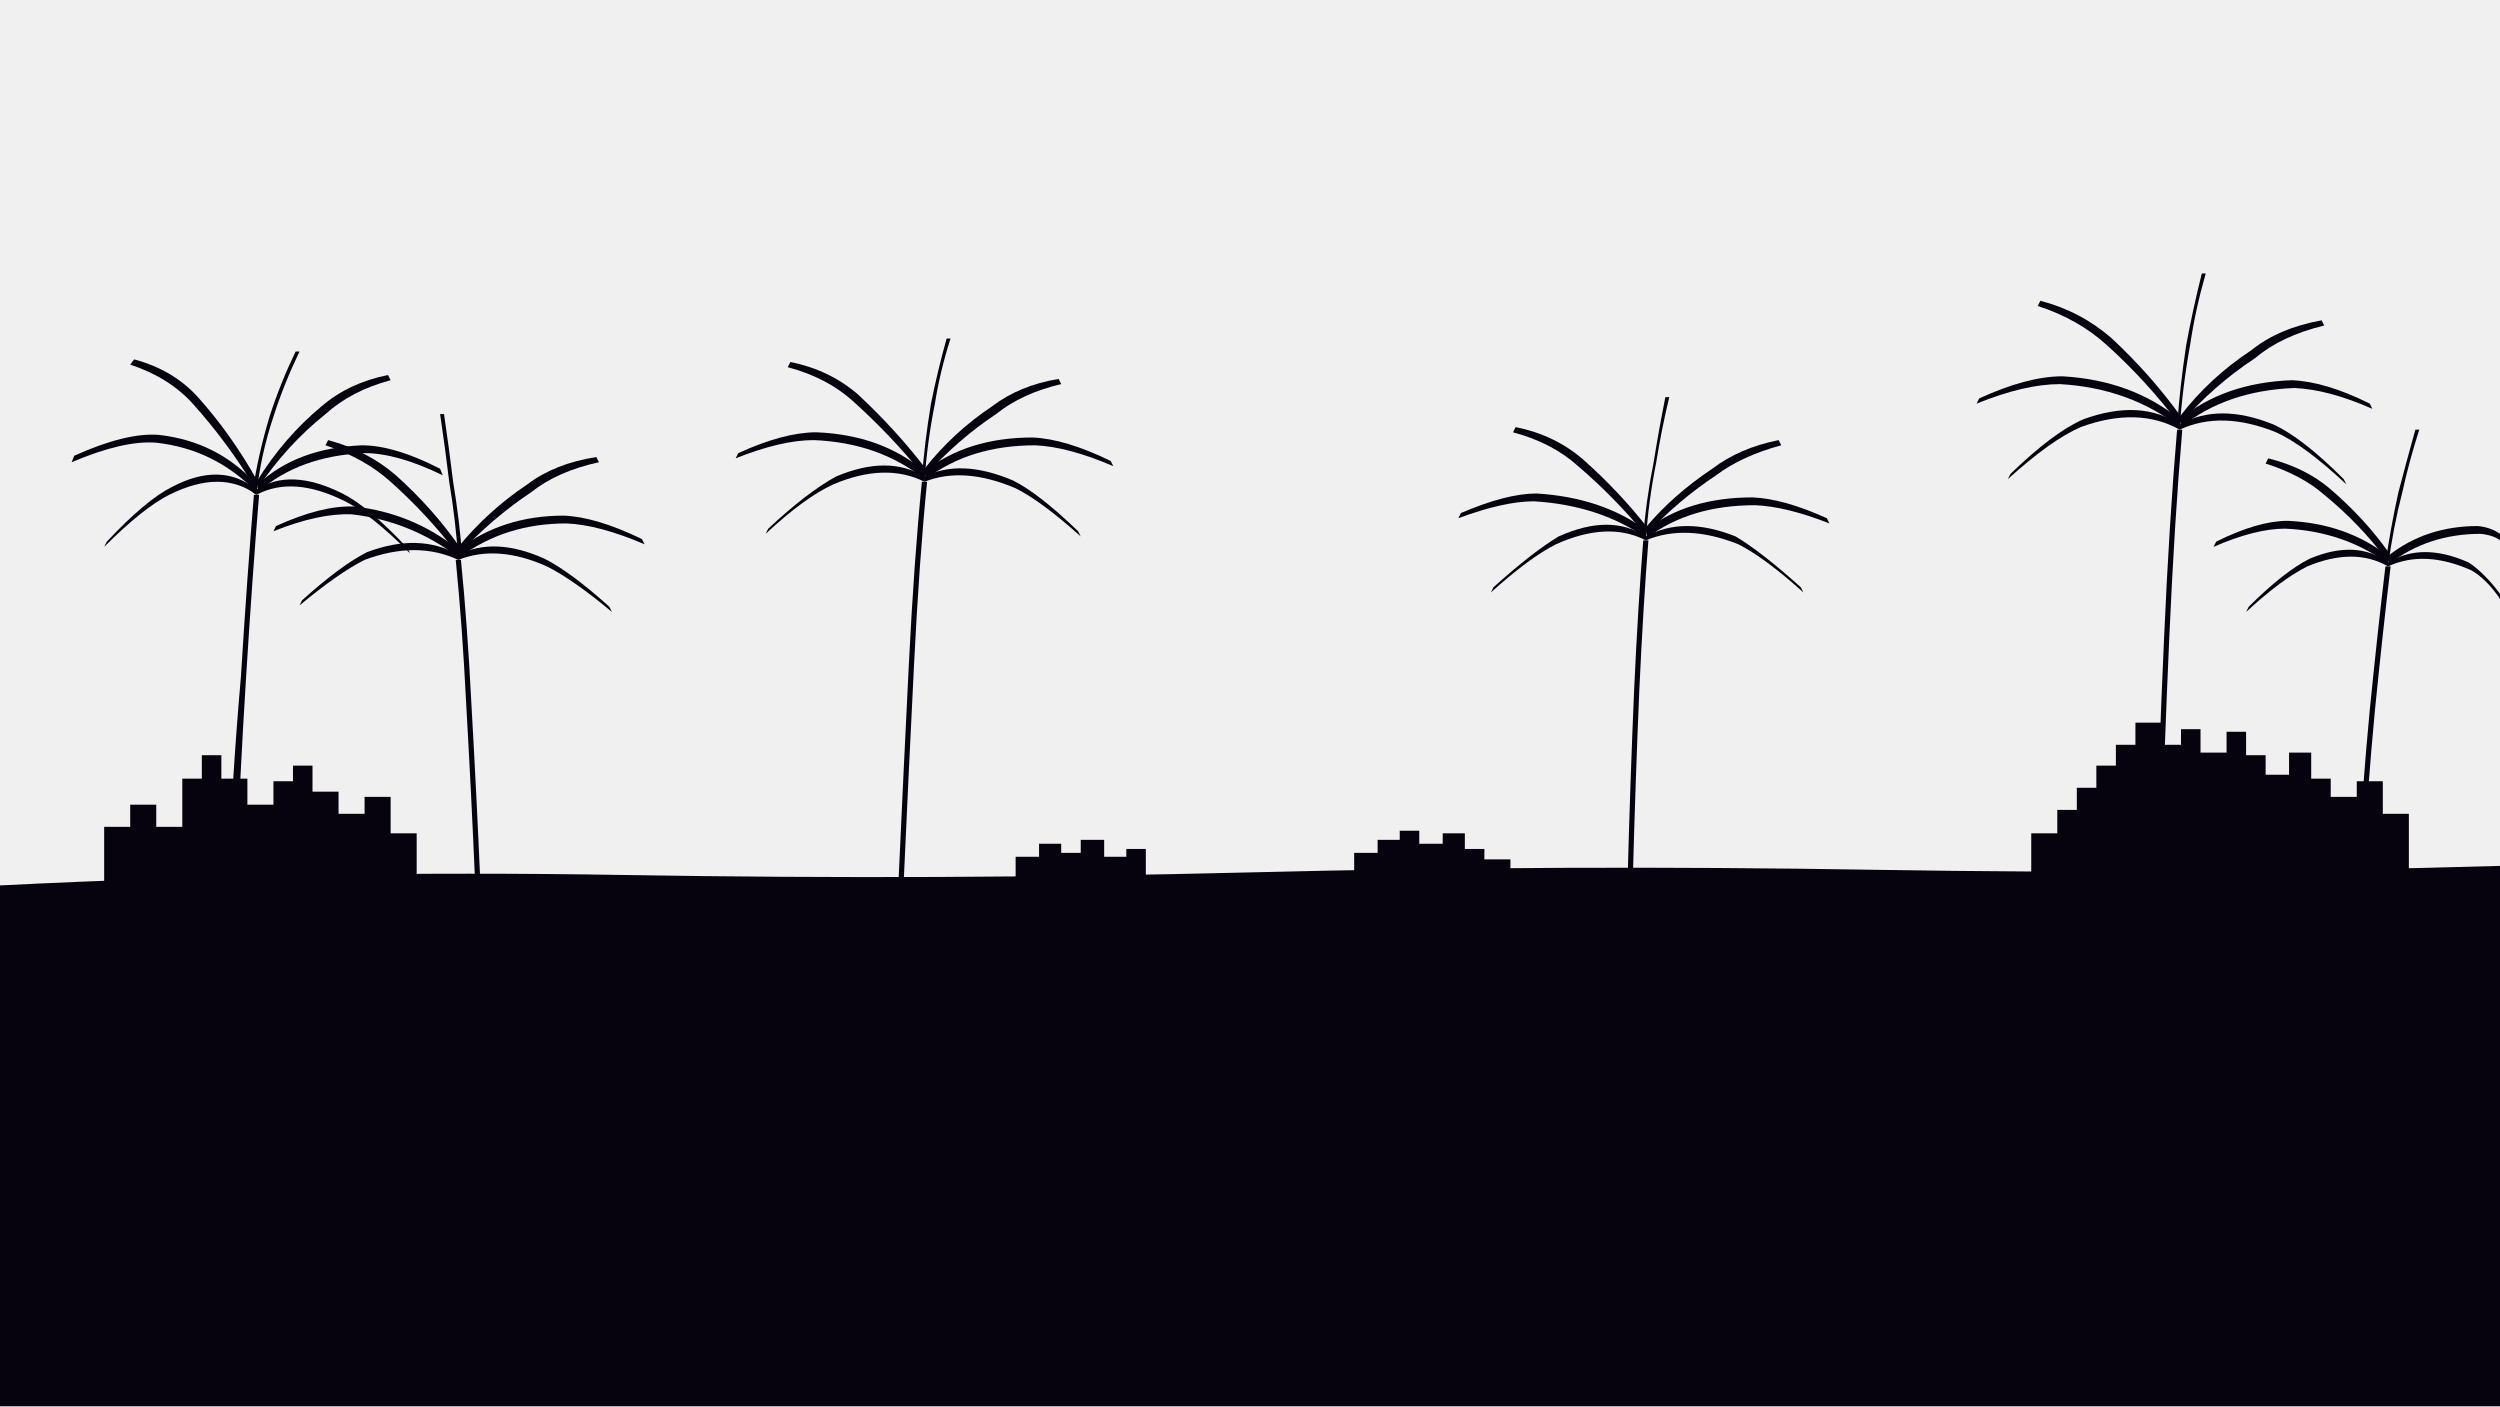
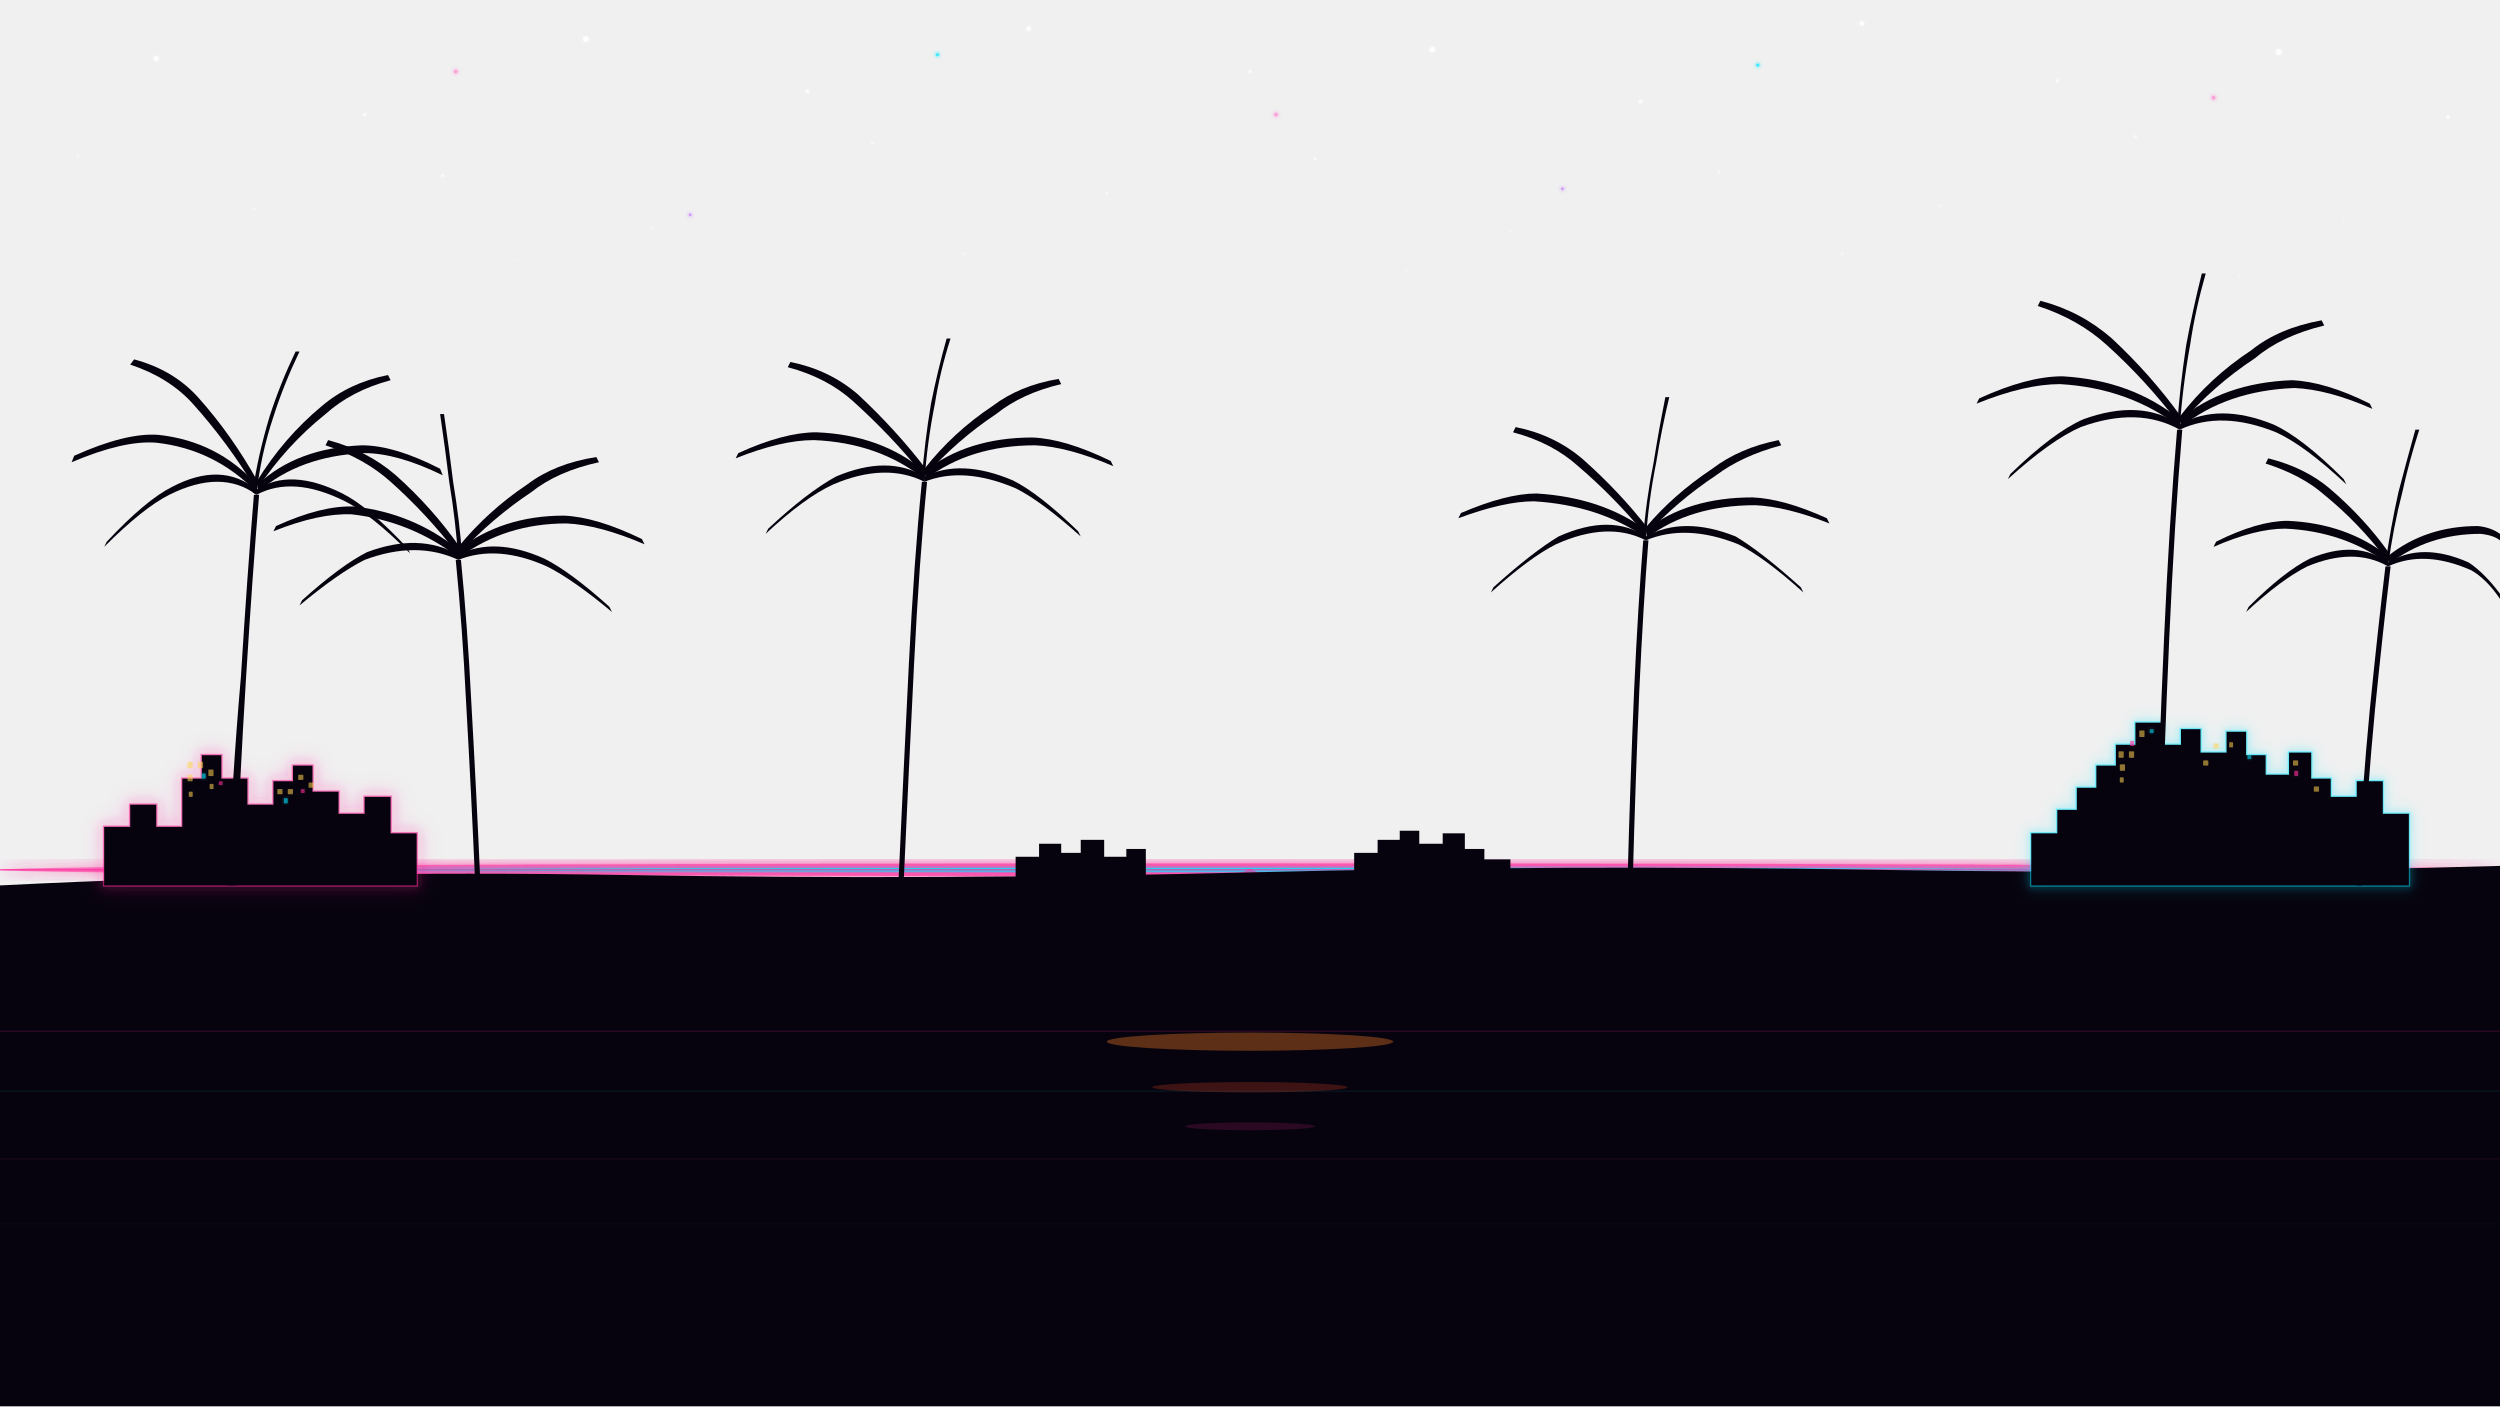
<svg xmlns="http://www.w3.org/2000/svg" viewBox="0 0 1920 1080" preserveAspectRatio="xMidYMax slice">
  <defs>
    <style>.f{fill:#06030e}.w{fill:#06030e;opacity:.35}</style>
+     <filter id="glow-pink" x="-30%" y="-30%" width="160%" height="160%">
+       <feGaussianBlur in="SourceGraphic" stdDeviation="4" result="b1" />
+       <feGaussianBlur in="SourceGraphic" stdDeviation="8" result="b2" />
+       <feMerge>
+         <feMergeNode in="b2" />
+         <feMergeNode in="b1" />
+         <feMergeNode in="SourceGraphic" />
+       </feMerge>
+     </filter>
+     <filter id="glow-cyan" x="-30%" y="-30%" width="160%" height="160%">
+       <feGaussianBlur in="SourceGraphic" stdDeviation="3" result="b1" />
+       <feGaussianBlur in="SourceGraphic" stdDeviation="6" result="b2" />
+       <feMerge>
+         <feMergeNode in="b2" />
+         <feMergeNode in="b1" />
+         <feMergeNode in="SourceGraphic" />
+       </feMerge>
+     </filter>
+     <filter id="glow-star" x="-100%" y="-100%" width="300%" height="300%">
+       <feGaussianBlur in="SourceGraphic" stdDeviation="1.5" result="blur" />
+       <feMerge>
+         <feMergeNode in="blur" />
+         <feMergeNode in="SourceGraphic" />
+       </feMerge>
+     </filter>
+     <linearGradient id="vgrid-grad" x1="0" y1="0" x2="0" y2="1">
+       <stop offset="0%" stop-color="#ff2d9b" stop-opacity="0.85" />
+       <stop offset="60%" stop-color="#ff2d9b" stop-opacity="0.35" />
+       <stop offset="100%" stop-color="#ff2d9b" stop-opacity="0.05" />
+     </linearGradient>
+     <linearGradient id="hgrid-grad" x1="0" y1="0" x2="0" y2="1">
+       <stop offset="0%" stop-color="#ff2d9b" stop-opacity="0.50" />
+       <stop offset="100%" stop-color="#ff2d9b" stop-opacity="0.05" />
+     </linearGradient>
  </defs>
+   <g filter="url(#glow-star)">
+     <circle cx="120" cy="45" r="1.8" fill="white" opacity="0.92" />
+     <circle cx="450" cy="30" r="2.1" fill="white" opacity="0.85" />
+     <circle cx="790" cy="22" r="1.6" fill="white" opacity="0.88" />
+     <circle cx="1100" cy="38" r="2.0" fill="white" opacity="0.90" />
+     <circle cx="1430" cy="18" r="1.7" fill="white" opacity="0.82" />
+     <circle cx="1750" cy="40" r="2.2" fill="white" opacity="0.87" />
+     <circle cx="280" cy="88" r="1.2" fill="white" opacity="0.72" />
+     <circle cx="620" cy="70" r="1.3" fill="white" opacity="0.77" />
+     <circle cx="960" cy="55" r="1.1" fill="white" opacity="0.70" />
+     <circle cx="1260" cy="78" r="1.3" fill="white" opacity="0.74" />
+     <circle cx="1580" cy="62" r="1.1" fill="white" opacity="0.75" />
+     <circle cx="1880" cy="90" r="1.2" fill="white" opacity="0.70" />
+     <circle cx="60" cy="120" r="0.8" fill="white" opacity="0.60" />
+     <circle cx="195" cy="160" r="0.8" fill="white" opacity="0.52" />
+     <circle cx="340" cy="135" r="1.0" fill="white" opacity="0.65" />
+     <circle cx="500" cy="175" r="0.7" fill="white" opacity="0.55" />
+     <circle cx="670" cy="110" r="0.9" fill="white" opacity="0.62" />
+     <circle cx="850" cy="148" r="0.8" fill="white" opacity="0.50" />
+     <circle cx="1010" cy="122" r="1.0" fill="white" opacity="0.65" />
+     <circle cx="1160" cy="178" r="0.7" fill="white" opacity="0.55" />
+     <circle cx="1320" cy="132" r="0.9" fill="white" opacity="0.60" />
+     <circle cx="1490" cy="158" r="0.8" fill="white" opacity="0.50" />
+     <circle cx="1640" cy="105" r="1.0" fill="white" opacity="0.65" />
+     <circle cx="1800" cy="170" r="0.7" fill="white" opacity="0.55" />
+     <circle cx="395" cy="200" r="0.7" fill="white" opacity="0.45" />
+     <circle cx="740" cy="195" r="0.8" fill="white" opacity="0.48" />
+     <circle cx="1080" cy="208" r="0.7" fill="white" opacity="0.45" />
+     <circle cx="1415" cy="195" r="0.8" fill="white" opacity="0.48" />
+     <circle cx="1720" cy="212" r="0.7" fill="white" opacity="0.42" />
+     <circle cx="350" cy="55" r="1.3" fill="#ff8ed4" opacity="0.72" filter="url(#glow-star)" />
+     <circle cx="720" cy="42" r="1.1" fill="#00e6ff" opacity="0.68" filter="url(#glow-star)" />
+     <circle cx="980" cy="88" r="1.3" fill="#ff8ed4" opacity="0.72" filter="url(#glow-star)" />
+     <circle cx="1350" cy="50" r="1.1" fill="#00e6ff" opacity="0.68" filter="url(#glow-star)" />
+     <circle cx="1700" cy="75" r="1.3" fill="#ff8ed4" opacity="0.72" filter="url(#glow-star)" />
+     <circle cx="530" cy="165" r="0.9" fill="#bf5fff" opacity="0.60" filter="url(#glow-star)" />
+     <circle cx="1200" cy="145" r="0.9" fill="#bf5fff" opacity="0.60" filter="url(#glow-star)" />
+   </g>
+   <ellipse cx="960" cy="668" rx="960" ry="5" fill="rgba(255,45,155,0.55)" filter="url(#glow-pink)" />
+   <ellipse cx="960" cy="668" rx="700" ry="1.5" fill="rgba(0,230,255,0.80)" filter="url(#glow-cyan)" />
+   <line x1="0" y1="668" x2="1920" y2="668" stroke="#ff2d9b" stroke-width="1.2" opacity="0.65" />
+   <g opacity="0.60">
+     <line x1="960" y1="668" x2="0" y2="1080" stroke="url(#vgrid-grad)" stroke-width="1.3" />
+     <line x1="960" y1="668" x2="160" y2="1080" stroke="url(#vgrid-grad)" stroke-width="1.1" />
+     <line x1="960" y1="668" x2="320" y2="1080" stroke="url(#vgrid-grad)" stroke-width="1.0" />
+     <line x1="960" y1="668" x2="480" y2="1080" stroke="url(#vgrid-grad)" stroke-width="0.9" />
+     <line x1="960" y1="668" x2="640" y2="1080" stroke="url(#vgrid-grad)" stroke-width="0.8" />
+     <line x1="960" y1="668" x2="800" y2="1080" stroke="url(#vgrid-grad)" stroke-width="0.7" />
+     <line x1="960" y1="668" x2="1120" y2="1080" stroke="url(#vgrid-grad)" stroke-width="0.7" />
+     <line x1="960" y1="668" x2="1280" y2="1080" stroke="url(#vgrid-grad)" stroke-width="0.8" />
+     <line x1="960" y1="668" x2="1440" y2="1080" stroke="url(#vgrid-grad)" stroke-width="0.9" />
+     <line x1="960" y1="668" x2="1600" y2="1080" stroke="url(#vgrid-grad)" stroke-width="1.0" />
+     <line x1="960" y1="668" x2="1760" y2="1080" stroke="url(#vgrid-grad)" stroke-width="1.1" />
+     <line x1="960" y1="668" x2="1920" y2="1080" stroke="url(#vgrid-grad)" stroke-width="1.3" />
+   </g>
+   <g>
+     <line x1="0" y1="725" x2="1920" y2="725" stroke="#ff2d9b" stroke-width="0.9" opacity="0.42" />
+     <line x1="0" y1="778" x2="1920" y2="778" stroke="#ff2d9b" stroke-width="0.85" opacity="0.38" />
+     <line x1="0" y1="828" x2="1920" y2="828" stroke="#ff2d9b" stroke-width="0.8" opacity="0.33" />
+     <line x1="0" y1="875" x2="1920" y2="875" stroke="#ff2d9b" stroke-width="0.75" opacity="0.28" />
+     <line x1="0" y1="920" x2="1920" y2="920" stroke="#ff2d9b" stroke-width="0.7" opacity="0.23" />
+     <line x1="0" y1="962" x2="1920" y2="962" stroke="#ff2d9b" stroke-width="0.65" opacity="0.18" />
+     <line x1="0" y1="1002" x2="1920" y2="1002" stroke="#ff2d9b" stroke-width="0.6" opacity="0.14" />
+     <line x1="0" y1="1040" x2="1920" y2="1040" stroke="#ff2d9b" stroke-width="0.6" opacity="0.10" />
+   </g>
  <path class="f" d="M0 680Q240 668 480 672Q720 676 960 670Q1200 664 1440 668Q1680 672 1920 665L1920 1080H0Z" />
+   <path fill="none" stroke="rgba(255,45,155,0.55)" stroke-width="2" d="M80 680V635H100V618H120V635H140V598H155V580H170V598H190V618H210V600H225V588H240V608H260V625H280V612H300V640H320V680Z" filter="url(#glow-pink)" />
  <path class="f" d="M80 680V635H100V618H120V635H140V598H155V580H170V598H190V618H210V600H225V588H240V608H260V625H280V612H300V640H320V680Z" />
+   <g fill="rgba(255,210,80,0.65)" opacity="0.85">
+     <rect x="144" y="585" width="4" height="5" rx="0.5" />
+     <rect x="152" y="585" width="4" height="5" rx="0.5" />
+     <rect x="160" y="591" width="4" height="5" rx="0.5" />
+     <rect x="144" y="595" width="4" height="5" rx="0.5" />
+     <rect x="213" y="606" width="4" height="4" rx="0.5" />
+     <rect x="221" y="606" width="4" height="4" rx="0.5" />
+     <rect x="229" y="595" width="4" height="4" rx="0.5" />
+     <rect x="237" y="601" width="4" height="4" rx="0.5" />
+     <rect x="145" y="608" width="3" height="4" rx="0.5" />
+     <rect x="161" y="602" width="3" height="4" rx="0.5" />
+   </g>
+   <g fill="rgba(0,230,255,0.80)" opacity="0.75">
+     <rect x="155" y="594" width="3" height="4" rx="0.5" filter="url(#glow-cyan)" />
+     <rect x="218" y="613" width="3" height="4" rx="0.5" filter="url(#glow-cyan)" />
+   </g>
+   <g fill="rgba(255,45,155,0.85)" opacity="0.70">
+     <rect x="168" y="600" width="3" height="3" rx="0.5" filter="url(#glow-pink)" />
+     <rect x="231" y="606" width="3" height="3" rx="0.5" filter="url(#glow-pink)" />
+   </g>
+   <path fill="none" stroke="rgba(0,230,255,0.45)" stroke-width="2" d="M1560 680V640H1580V622H1595V605H1610V588H1625V572H1640V555H1660V572H1675V560H1690V578H1710V562H1725V580H1740V595H1758V578H1775V598H1790V612H1810V600H1830V625H1850V680Z" filter="url(#glow-cyan)" />
  <path class="f" d="M1560 680V640H1580V622H1595V605H1610V588H1625V572H1640V555H1660V572H1675V560H1690V578H1710V562H1725V580H1740V595H1758V578H1775V598H1790V612H1810V600H1830V625H1850V680Z" />
+   <g fill="rgba(255,210,80,0.65)" opacity="0.85">
+     <rect x="1627" y="577" width="4" height="5" rx="0.5" />
+     <rect x="1635" y="577" width="4" height="5" rx="0.5" />
+     <rect x="1643" y="561" width="4" height="5" rx="0.5" />
+     <rect x="1628" y="587" width="4" height="5" rx="0.5" />
+     <rect x="1692" y="584" width="4" height="4" rx="0.5" />
+     <rect x="1700" y="571" width="4" height="4" rx="0.5" />
+     <rect x="1761" y="584" width="4" height="4" rx="0.5" />
+     <rect x="1777" y="604" width="4" height="4" rx="0.5" />
+     <rect x="1628" y="597" width="3" height="4" rx="0.5" />
+     <rect x="1712" y="570" width="3" height="4" rx="0.5" />
+   </g>
+   <g fill="rgba(255,45,155,0.85)" opacity="0.75">
+     <rect x="1636" y="569" width="3" height="4" rx="0.5" filter="url(#glow-pink)" />
+     <rect x="1762" y="592" width="3" height="4" rx="0.5" filter="url(#glow-pink)" />
+   </g>
+   <g fill="rgba(0,230,255,0.80)" opacity="0.70">
+     <rect x="1651" y="560" width="3" height="3" rx="0.5" filter="url(#glow-cyan)" />
+     <rect x="1726" y="580" width="3" height="3" rx="0.5" filter="url(#glow-cyan)" />
+   </g>
  <path class="f" d="M780 676V658H798V648H815V655H830V645H848V658H865V652H880V676Z" />
  <path class="f" d="M1040 672V655H1058V645H1075V638H1090V648H1108V640H1125V652H1140V660H1160V672Z" />
  <g class="f">
    <path d="M175 680 Q178 600 185 520 Q190 440 195 380 L199 380 Q194 440 189 520 Q184 600 181 680Z" />
    <path d="M197 380 Q170 360 130 380 Q110 390 80 420 L82 416 Q112 384 132 374 Q170 354 197 376Z" />
    <path d="M197 378 Q165 345 120 340 Q95 338 55 355 L57 350 Q97 332 122 334 Q167 339 197 372Z" />
    <path d="M196 375 Q175 340 148 310 Q130 290 100 280 L103 276 Q133 284 152 305 Q178 334 198 370Z" />
    <path d="M197 380 Q225 365 265 385 Q285 395 315 425 L313 421 Q283 389 263 379 Q223 359 197 376Z" />
    <path d="M198 378 Q230 350 280 348 Q305 348 340 365 L338 360 Q303 342 278 342 Q228 344 198 372Z" />
    <path d="M198 375 Q220 342 250 318 Q270 300 300 292 L298 288 Q268 294 247 312 Q218 336 197 370Z" />
    <path d="M197 380 Q200 350 210 320 Q218 295 230 270 L227 270 Q215 295 207 320 Q198 350 194 378Z" />
  </g>
  <g class="f">
    <path d="M365 680 Q362 610 358 540 Q355 480 350 430 L354 430 Q359 480 362 540 Q366 610 369 680Z" />
    <path d="M352 430 Q320 415 280 430 Q260 440 230 465 L232 461 Q262 434 282 424 Q322 409 352 426Z" />
    <path d="M352 428 Q315 400 270 395 Q245 394 210 408 L212 404 Q247 388 272 389 Q317 394 352 422Z" />
    <path d="M351 425 Q328 395 300 370 Q280 352 250 342 L252 338 Q282 346 304 365 Q332 390 353 420Z" />
    <path d="M352 430 Q382 418 420 435 Q440 445 470 470 L468 466 Q438 439 418 429 Q380 412 352 426Z" />
    <path d="M353 428 Q388 402 435 402 Q460 403 495 418 L493 414 Q458 397 433 396 Q386 396 352 422Z" />
    <path d="M353 425 Q378 398 408 378 Q428 362 460 355 L458 351 Q426 356 405 372 Q375 392 352 420Z" />
    <path d="M352 430 Q350 400 345 370 Q342 345 338 318 L341 318 Q345 345 348 370 Q353 400 355 428Z" />
  </g>
  <g class="f">
    <path d="M690 678 Q694 590 698 510 Q702 430 708 370 L712 370 Q706 430 702 510 Q698 590 694 678Z" />
    <path d="M710 370 Q680 355 640 372 Q618 382 588 410 L590 406 Q620 378 642 366 Q682 349 710 366Z" />
    <path d="M710 368 Q675 340 625 338 Q600 338 565 352 L567 348 Q602 332 627 332 Q677 334 710 362Z" />
    <path d="M709 365 Q685 335 655 308 Q635 290 605 282 L607 278 Q637 284 659 303 Q688 330 711 360Z" />
    <path d="M710 370 Q740 358 780 375 Q800 385 830 412 L828 408 Q798 379 778 369 Q738 352 710 366Z" />
    <path d="M711 368 Q745 342 795 342 Q820 343 855 358 L853 354 Q818 337 793 336 Q743 336 710 362Z" />
    <path d="M711 365 Q735 338 765 318 Q785 302 815 295 L813 291 Q783 296 762 312 Q732 332 710 360Z" />
    <path d="M710 370 Q712 340 718 310 Q722 285 730 260 L727 260 Q720 285 715 310 Q710 340 708 368Z" />
  </g>
  <g class="f">
    <path d="M1250 675 Q1252 600 1255 530 Q1258 465 1262 415 L1266 415 Q1262 465 1259 530 Q1256 600 1254 675Z" />
    <path d="M1264 415 Q1235 400 1195 418 Q1175 428 1145 455 L1147 451 Q1177 424 1197 412 Q1237 394 1264 412Z" />
    <path d="M1264 413 Q1228 388 1178 385 Q1155 385 1120 398 L1122 394 Q1157 379 1180 379 Q1230 382 1264 407Z" />
    <path d="M1263 410 Q1240 382 1212 358 Q1192 340 1162 332 L1164 328 Q1194 334 1216 353 Q1244 378 1265 405Z" />
    <path d="M1264 415 Q1295 402 1335 418 Q1355 428 1385 455 L1383 451 Q1353 424 1333 412 Q1293 396 1264 412Z" />
    <path d="M1265 413 Q1298 388 1348 388 Q1372 389 1405 402 L1403 398 Q1370 383 1346 382 Q1296 382 1264 407Z" />
    <path d="M1265 410 Q1288 385 1318 365 Q1338 350 1368 342 L1366 338 Q1336 344 1315 360 Q1285 380 1264 405Z" />
    <path d="M1264 415 Q1266 385 1272 355 Q1276 330 1282 305 L1279 305 Q1274 330 1270 355 Q1264 385 1262 413Z" />
  </g>
  <g class="f">
    <path d="M1655 678 Q1658 580 1662 490 Q1666 400 1672 330 L1676 330 Q1670 400 1666 490 Q1662 580 1659 678Z" />
    <path d="M1674 330 Q1642 312 1598 328 Q1575 338 1542 368 L1544 364 Q1577 332 1600 322 Q1644 306 1674 326Z" />
    <path d="M1674 328 Q1635 298 1582 295 Q1555 295 1518 310 L1520 306 Q1557 289 1584 289 Q1637 292 1674 322Z" />
    <path d="M1673 325 Q1648 292 1618 265 Q1596 245 1565 235 L1567 231 Q1598 239 1622 260 Q1652 288 1675 320Z" />
    <path d="M1674 330 Q1706 315 1748 332 Q1770 342 1802 372 L1800 368 Q1768 336 1746 326 Q1704 309 1674 326Z" />
    <path d="M1675 328 Q1710 300 1762 298 Q1788 299 1822 314 L1820 310 Q1786 293 1760 292 Q1708 294 1674 322Z" />
    <path d="M1675 325 Q1700 296 1732 275 Q1752 258 1785 250 L1783 246 Q1750 252 1729 269 Q1697 290 1674 320Z" />
    <path d="M1674 330 Q1676 298 1682 265 Q1686 238 1694 210 L1691 210 Q1684 238 1679 265 Q1674 298 1672 328Z" />
  </g>
  <g class="f">
    <path d="M1810 680 Q1814 608 1820 545 Q1826 485 1832 435 L1836 435 Q1830 485 1824 545 Q1818 608 1814 680Z" />
    <path d="M1834 435 Q1808 420 1772 435 Q1752 445 1725 470 L1727 466 Q1754 439 1774 429 Q1810 414 1834 432Z" />
    <path d="M1834 433 Q1800 408 1755 406 Q1732 406 1700 420 L1702 416 Q1734 400 1757 400 Q1802 402 1834 427Z" />
    <path d="M1833 430 Q1812 402 1785 380 Q1768 365 1740 356 L1742 352 Q1770 359 1789 375 Q1816 398 1835 425Z" />
    <path d="M1834 435 Q1862 422 1898 438 Q1910 445 1920 460 L1920 456 Q1908 440 1896 432 Q1860 416 1834 432Z" />
    <path d="M1835 433 Q1865 410 1905 410 Q1915 411 1920 415 L1920 410 Q1913 405 1903 404 Q1863 404 1834 427Z" />
    <path d="M1834 435 Q1838 405 1845 378 Q1850 355 1858 330 L1855 330 Q1848 355 1842 378 Q1836 405 1832 433Z" />
  </g>
  <rect class="w" x="0" y="730" width="1920" height="350" />
-   <line x1="0" y1="755" x2="1920" y2="755" stroke="#06030e" stroke-width="1.5" opacity=".12" />
-   <line x1="0" y1="790" x2="1920" y2="792" stroke="#06030e" stroke-width="1" opacity=".10" />
-   <line x1="0" y1="840" x2="1920" y2="838" stroke="#06030e" stroke-width="1" opacity=".08" />
-   <line x1="0" y1="900" x2="1920" y2="902" stroke="#06030e" stroke-width="1" opacity=".06" />
+   <line x1="0" y1="755" x2="1920" y2="755" stroke="#ff2d9b" stroke-width="1.5" opacity=".22" filter="url(#glow-pink)" />
+   <line x1="0" y1="792" x2="1920" y2="792" stroke="#ff2d9b" stroke-width="1.0" opacity=".16" />
+   <line x1="0" y1="838" x2="1920" y2="838" stroke="rgba(0,230,255,0.6)" stroke-width="1.0" opacity=".14" />
+   <line x1="0" y1="890" x2="1920" y2="890" stroke="#ff2d9b" stroke-width="0.8" opacity=".10" />
+   <line x1="0" y1="940" x2="1920" y2="940" stroke="rgba(0,230,255,0.4)" stroke-width="0.7" opacity=".08" />
+   <ellipse cx="960" cy="800" rx="110" ry="7" fill="rgba(255,130,40,0.35)" />
+   <ellipse cx="960" cy="835" rx="75" ry="4" fill="rgba(255,80,40,0.22)" />
+   <ellipse cx="960" cy="865" rx="50" ry="3" fill="rgba(255,45,155,0.15)" />
</svg>
